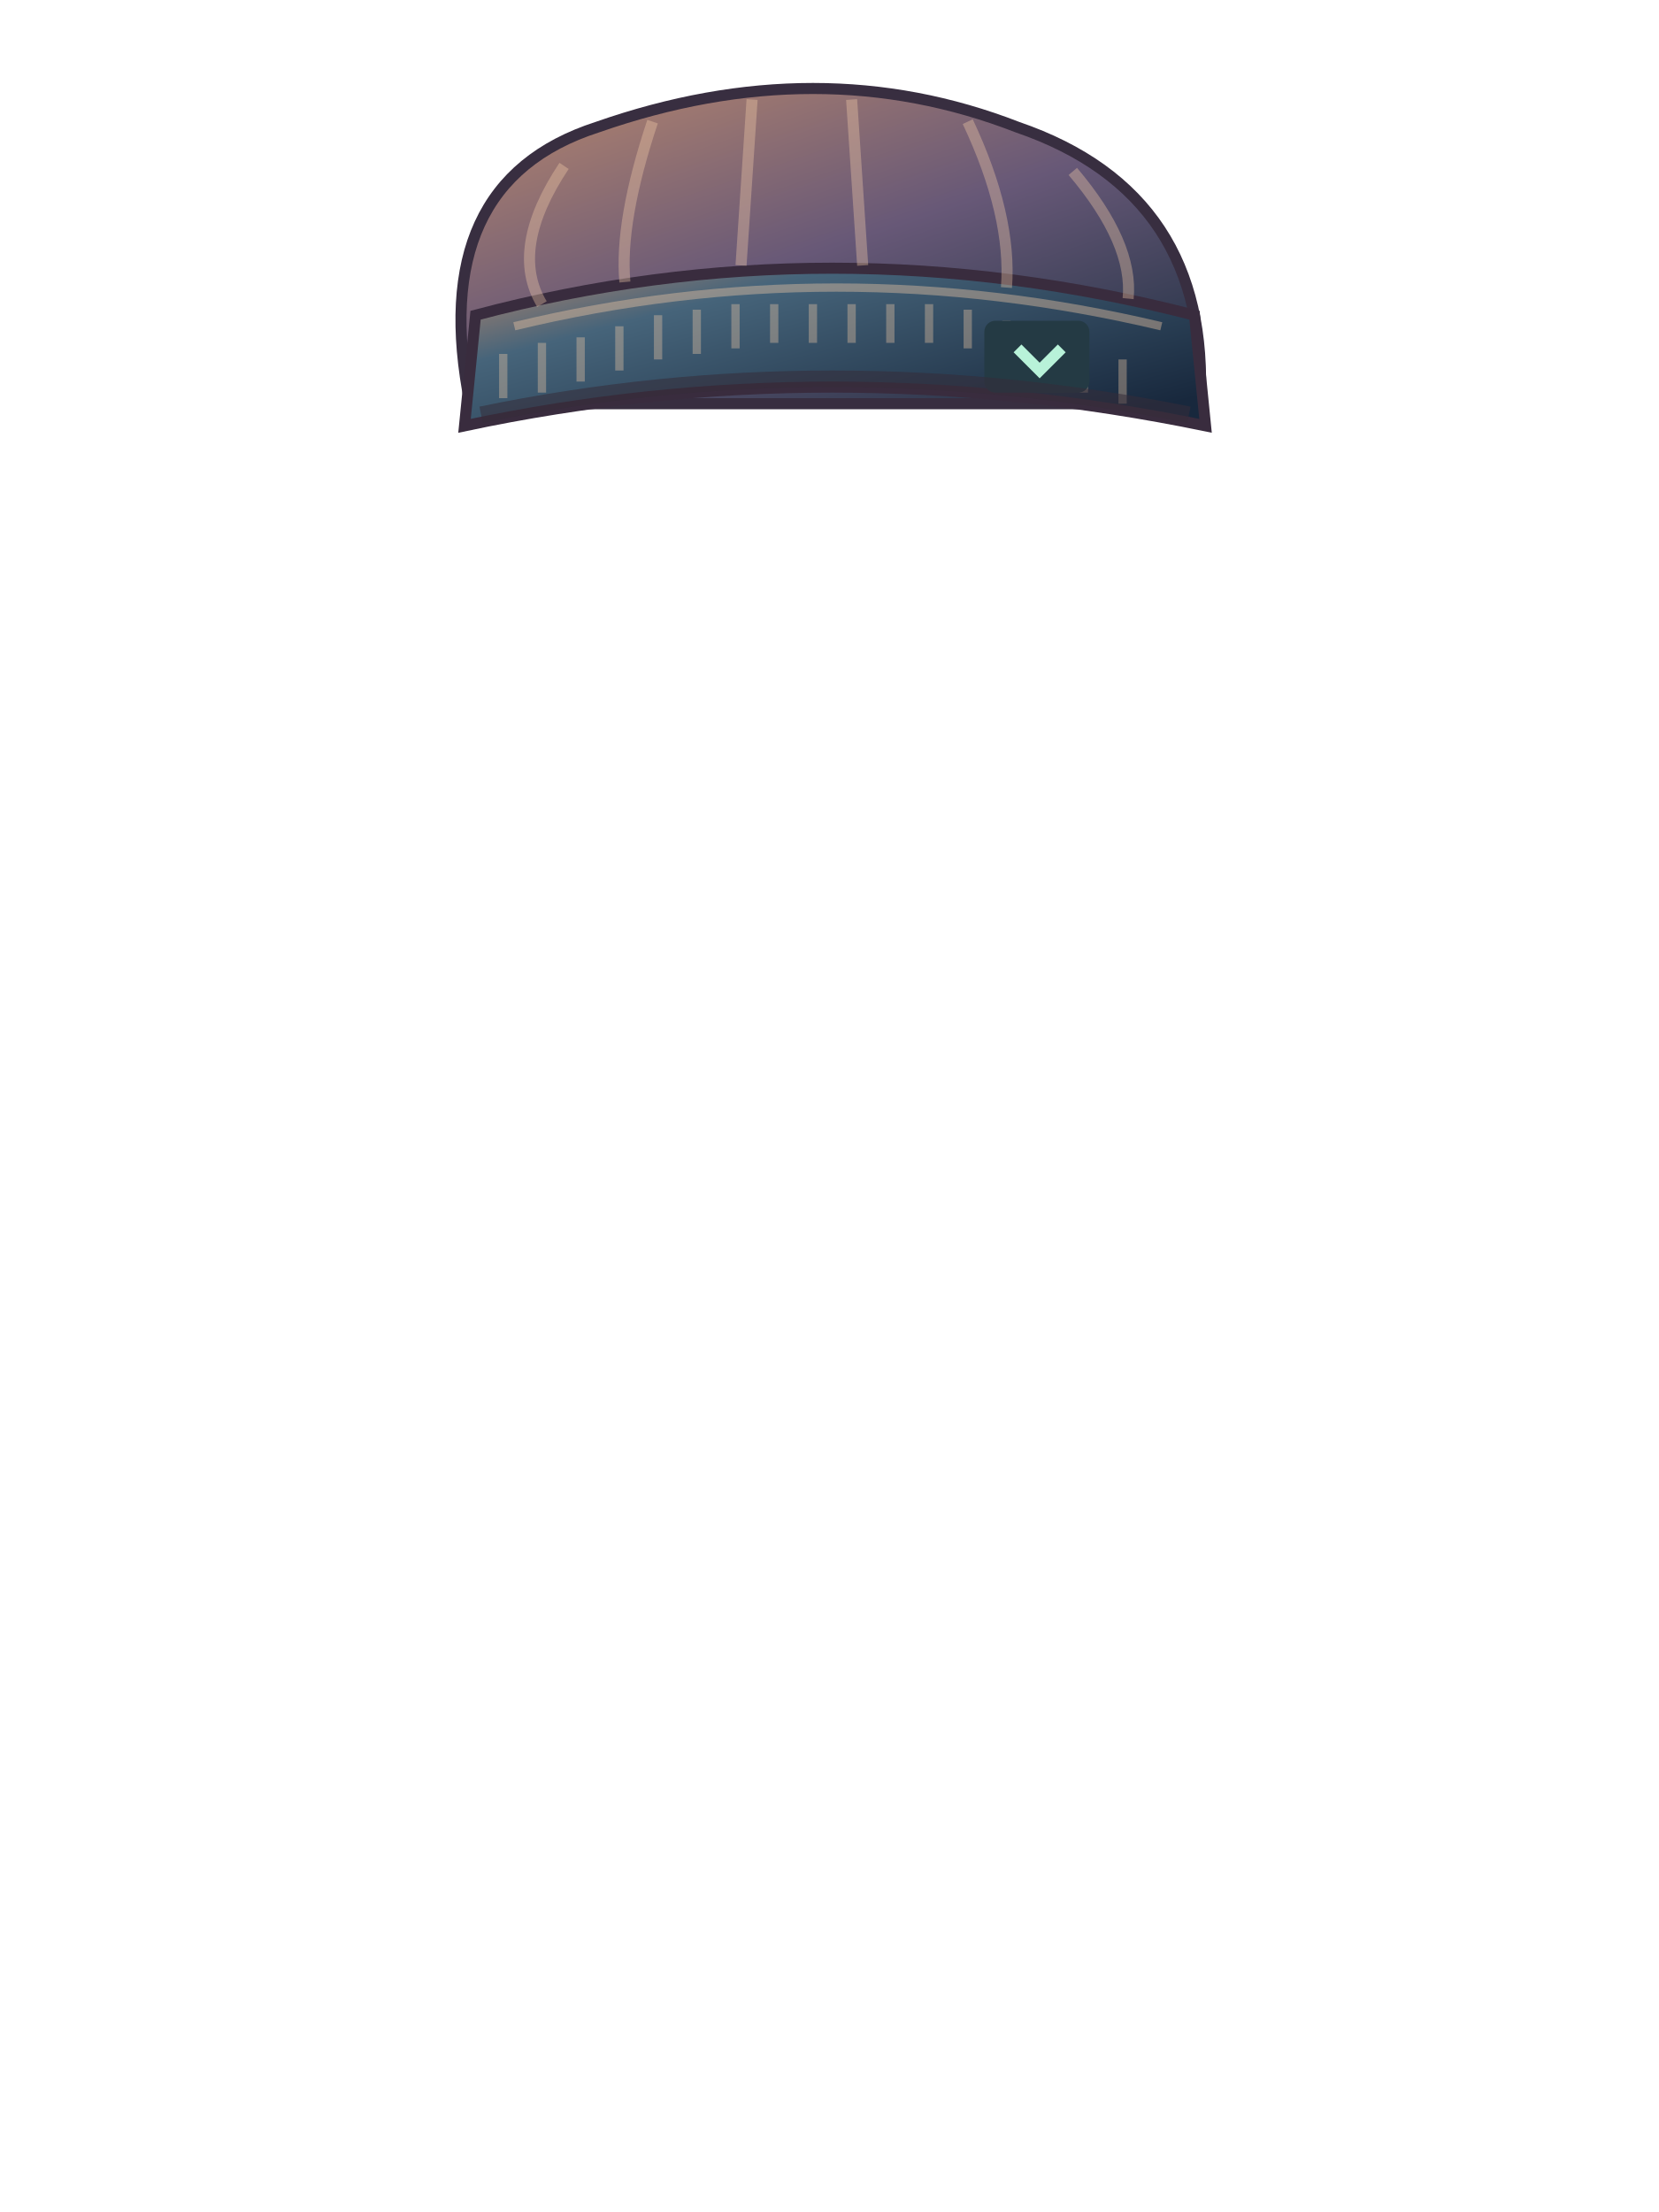
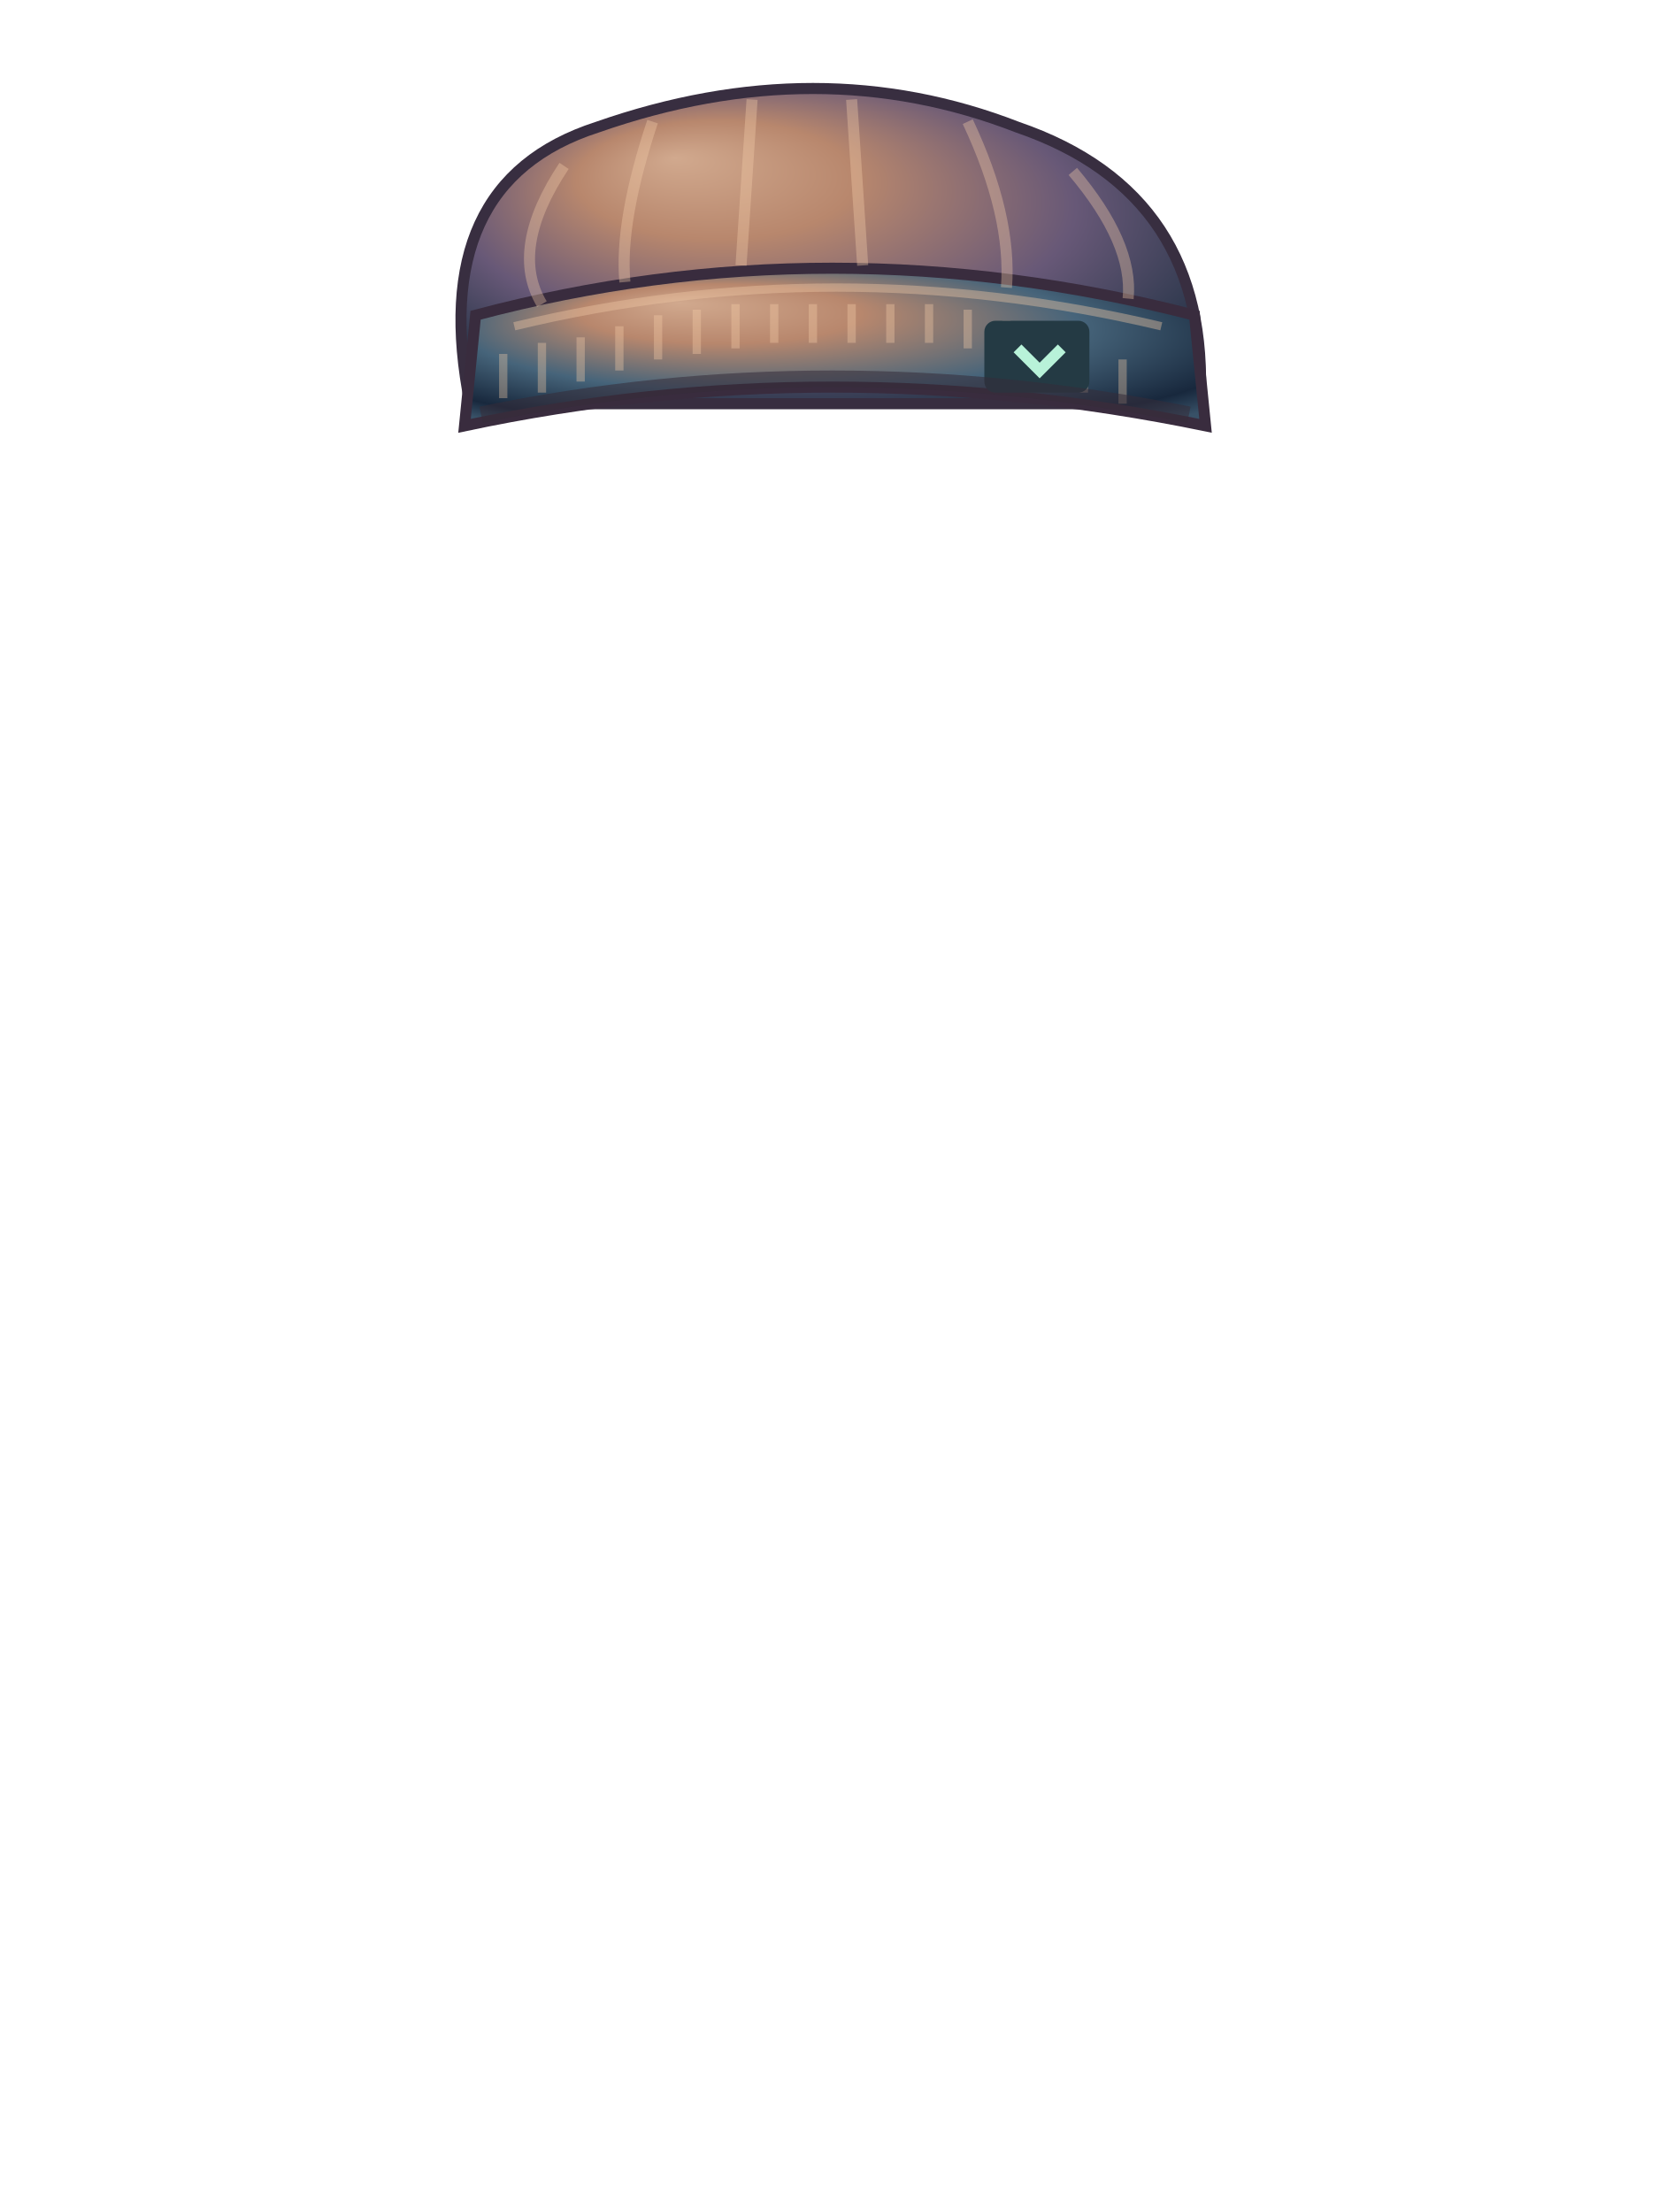
<svg xmlns="http://www.w3.org/2000/svg" viewBox="0 0 300 400">
  <defs>
    <radialGradient id="skin" cx=".32" cy=".2" r=".85">
      <stop stop-color="#eac086" />
      <stop offset=".68" stop-color="#93603e" />
      <stop offset="1" stop-color="#544052" />
    </radialGradient>
    <linearGradient id="cloth" x2=".8" y2="1">
      <stop stop-color="#3d5b75" />
      <stop offset=".5" stop-color="#253648" />
      <stop offset="1" stop-color="#101b2d" />
    </linearGradient>
-     <linearGradient id="fabric" x1="0" y1="0" x2="1" y2=".8">
-       <stop stop-color="#b8876d" />
-       <stop offset=".3" stop-color="#46647a" />
-       <stop offset="1" stop-color="#18283d" />
-     </linearGradient>
-     <linearGradient id="hood" x1="0" y1="0" x2=".8" y2="1">
-       <stop stop-color="#b8876d" />
-       <stop offset=".55" stop-color="#675877" />
-       <stop offset="1" stop-color="#283549" />
-     </linearGradient>
+     <radialGradient id="fabric" cx=".49" cy=".47" fx=".29" fy=".22" r=".67">
+       <stop offset="0" stop-color="#d1a98e" />
+       <stop offset=".28" stop-color="#b8876d" />
+       <stop offset=".62" stop-color="#46647a" />
+       <stop offset=".9" stop-color="#18283d" />
+       <stop offset="1" stop-color="#385167" />
+     </radialGradient>
+     <radialGradient id="hood" cx=".49" cy=".47" fx=".29" fy=".22" r=".67">
+       <stop offset="0" stop-color="#d1a98e" />
+       <stop offset=".28" stop-color="#b8876d" />
+       <stop offset=".62" stop-color="#675877" />
+       <stop offset=".9" stop-color="#283549" />
+       <stop offset="1" stop-color="#445a70" />
+     </radialGradient>
    <linearGradient id="metal" x2=".75" y2="1">
      <stop stop-color="#dce6e9" />
      <stop offset=".3" stop-color="#7e98ac" />
      <stop offset=".48" stop-color="#e1e9eb" />
      <stop offset=".55" stop-color="#496477" />
      <stop offset="1" stop-color="#192c40" />
    </linearGradient>
    <linearGradient id="trim" x2="1" y2="1">
      <stop stop-color="#edfcff" />
      <stop offset=".4" stop-color="#b8876d" />
      <stop offset="1" stop-color="#287c9f" />
    </linearGradient>
    <linearGradient id="leather" x2=".8" y2="1">
      <stop stop-color="#c59269" />
      <stop offset=".5" stop-color="#855339" />
      <stop offset="1" stop-color="#392722" />
    </linearGradient>
    <linearGradient id="hair" x2=".3" y2="1">
      <stop stop-color="#8f5a36" />
      <stop offset=".6" stop-color="#492b25" />
      <stop offset="1" stop-color="#241b22" />
    </linearGradient>
    <radialGradient id="lens" cx=".3" cy=".15">
      <stop stop-color="#84d9ef" />
      <stop offset=".6" stop-color="#153e64" />
      <stop offset="1" stop-color="#09182b" />
    </radialGradient>
  </defs>
  <path d="M85 73Q77 33 108 23Q148 9 184 23Q219 35 217 73Z" fill="url(#hood)" stroke="#382e40" stroke-width="2" />
  <path d="M86 57Q150 40 216 57L218 77Q150 63 84 77Z" fill="url(#fabric)" stroke="#392c3e" stroke-width="2" />
  <path d="M102 30Q92 45 98 55M118 22Q112 40 113 51M136 18L134 48M154 18L156 48M175 22Q183 39 182 52M194 31Q205 44 204 54" stroke="#f5ceaa" opacity=".36" fill="none" stroke-width="2" />
  <path d="M91 64v8m7-10v9m7-10v8m7-10v8m7-10v8m7-9v8m7-9v8m7-8v7m7-7v7m7-7v7m7-7v7m7-7v7m7-6v7m7-5v8m7-6v8m7-5v8m7-6v8" stroke="#f5ceaa" opacity=".35" stroke-width="1.5" />
  <rect x="178" y="58" width="19" height="13" rx="2" fill="#243a44" />
  <path d="M184 63l4 4 4-4" stroke="#b8f2d9" stroke-width="2" fill="none" />
  <path d="M87 75Q150 62 215 75" fill="none" stroke="#342b38" stroke-width="3" opacity=".55" />
  <path d="M93 59Q151 45 210 59" fill="none" stroke="#efc9a6" stroke-width="1.5" opacity=".4" />
</svg>
